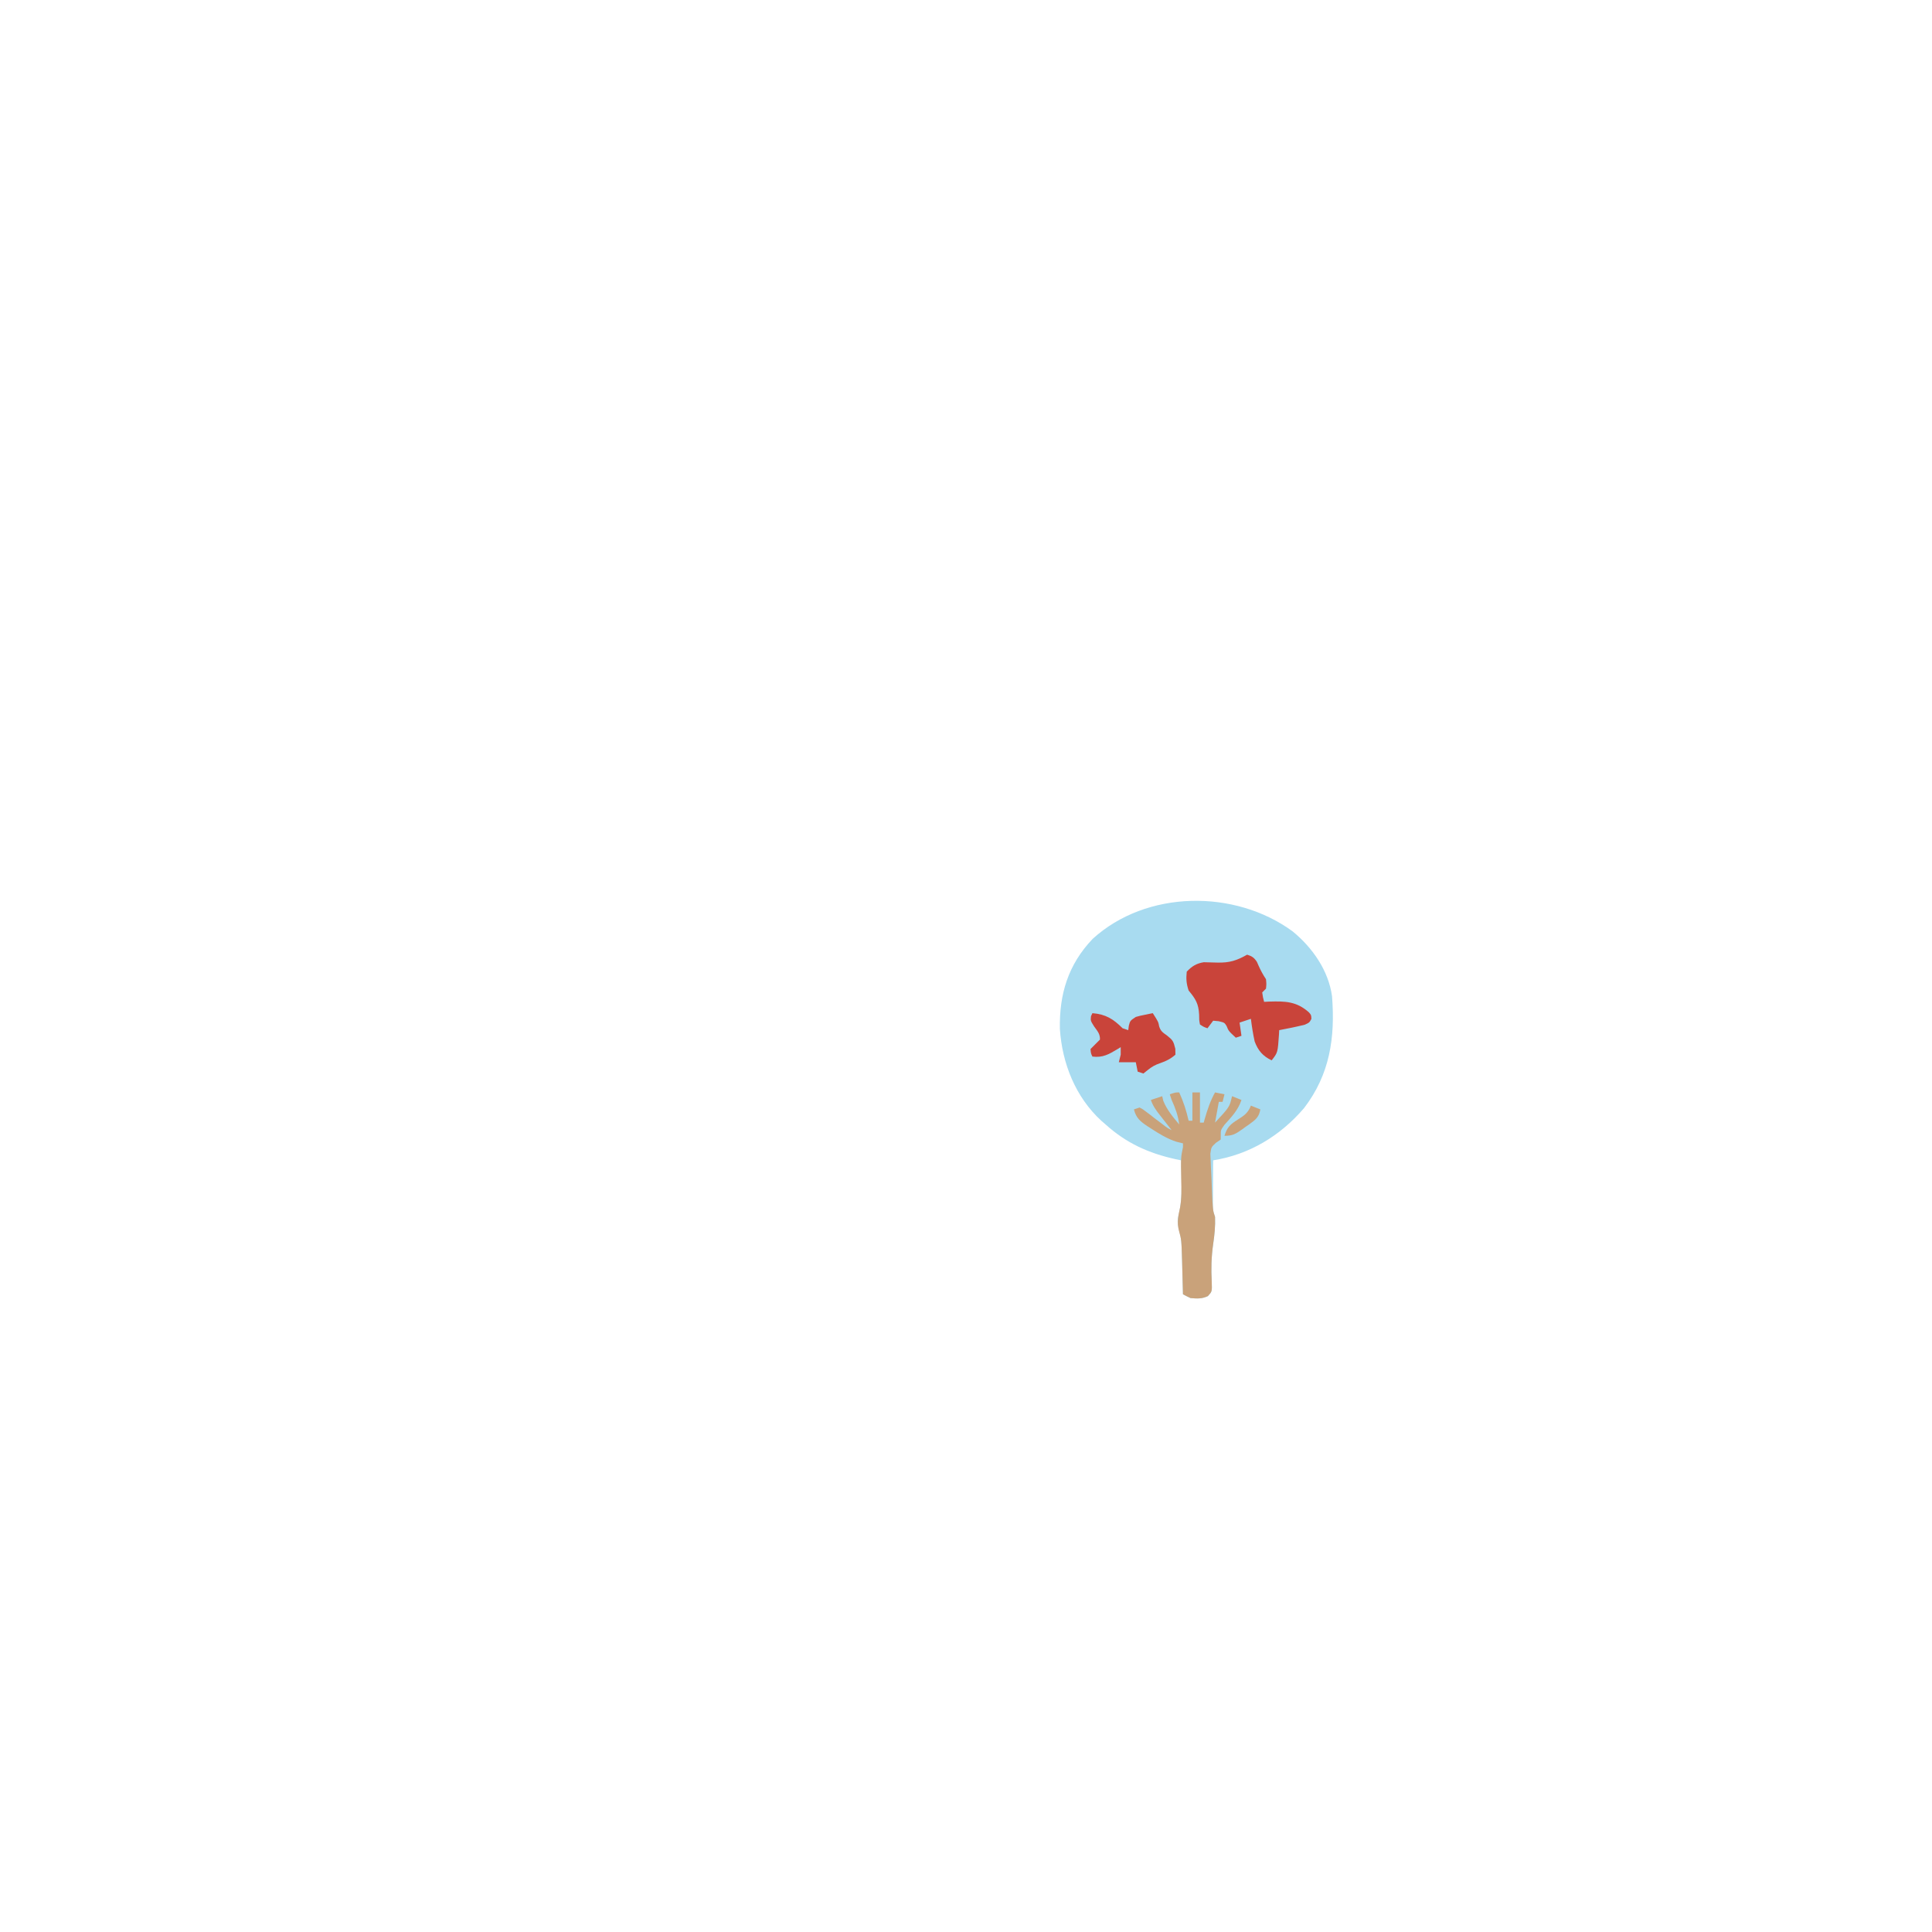
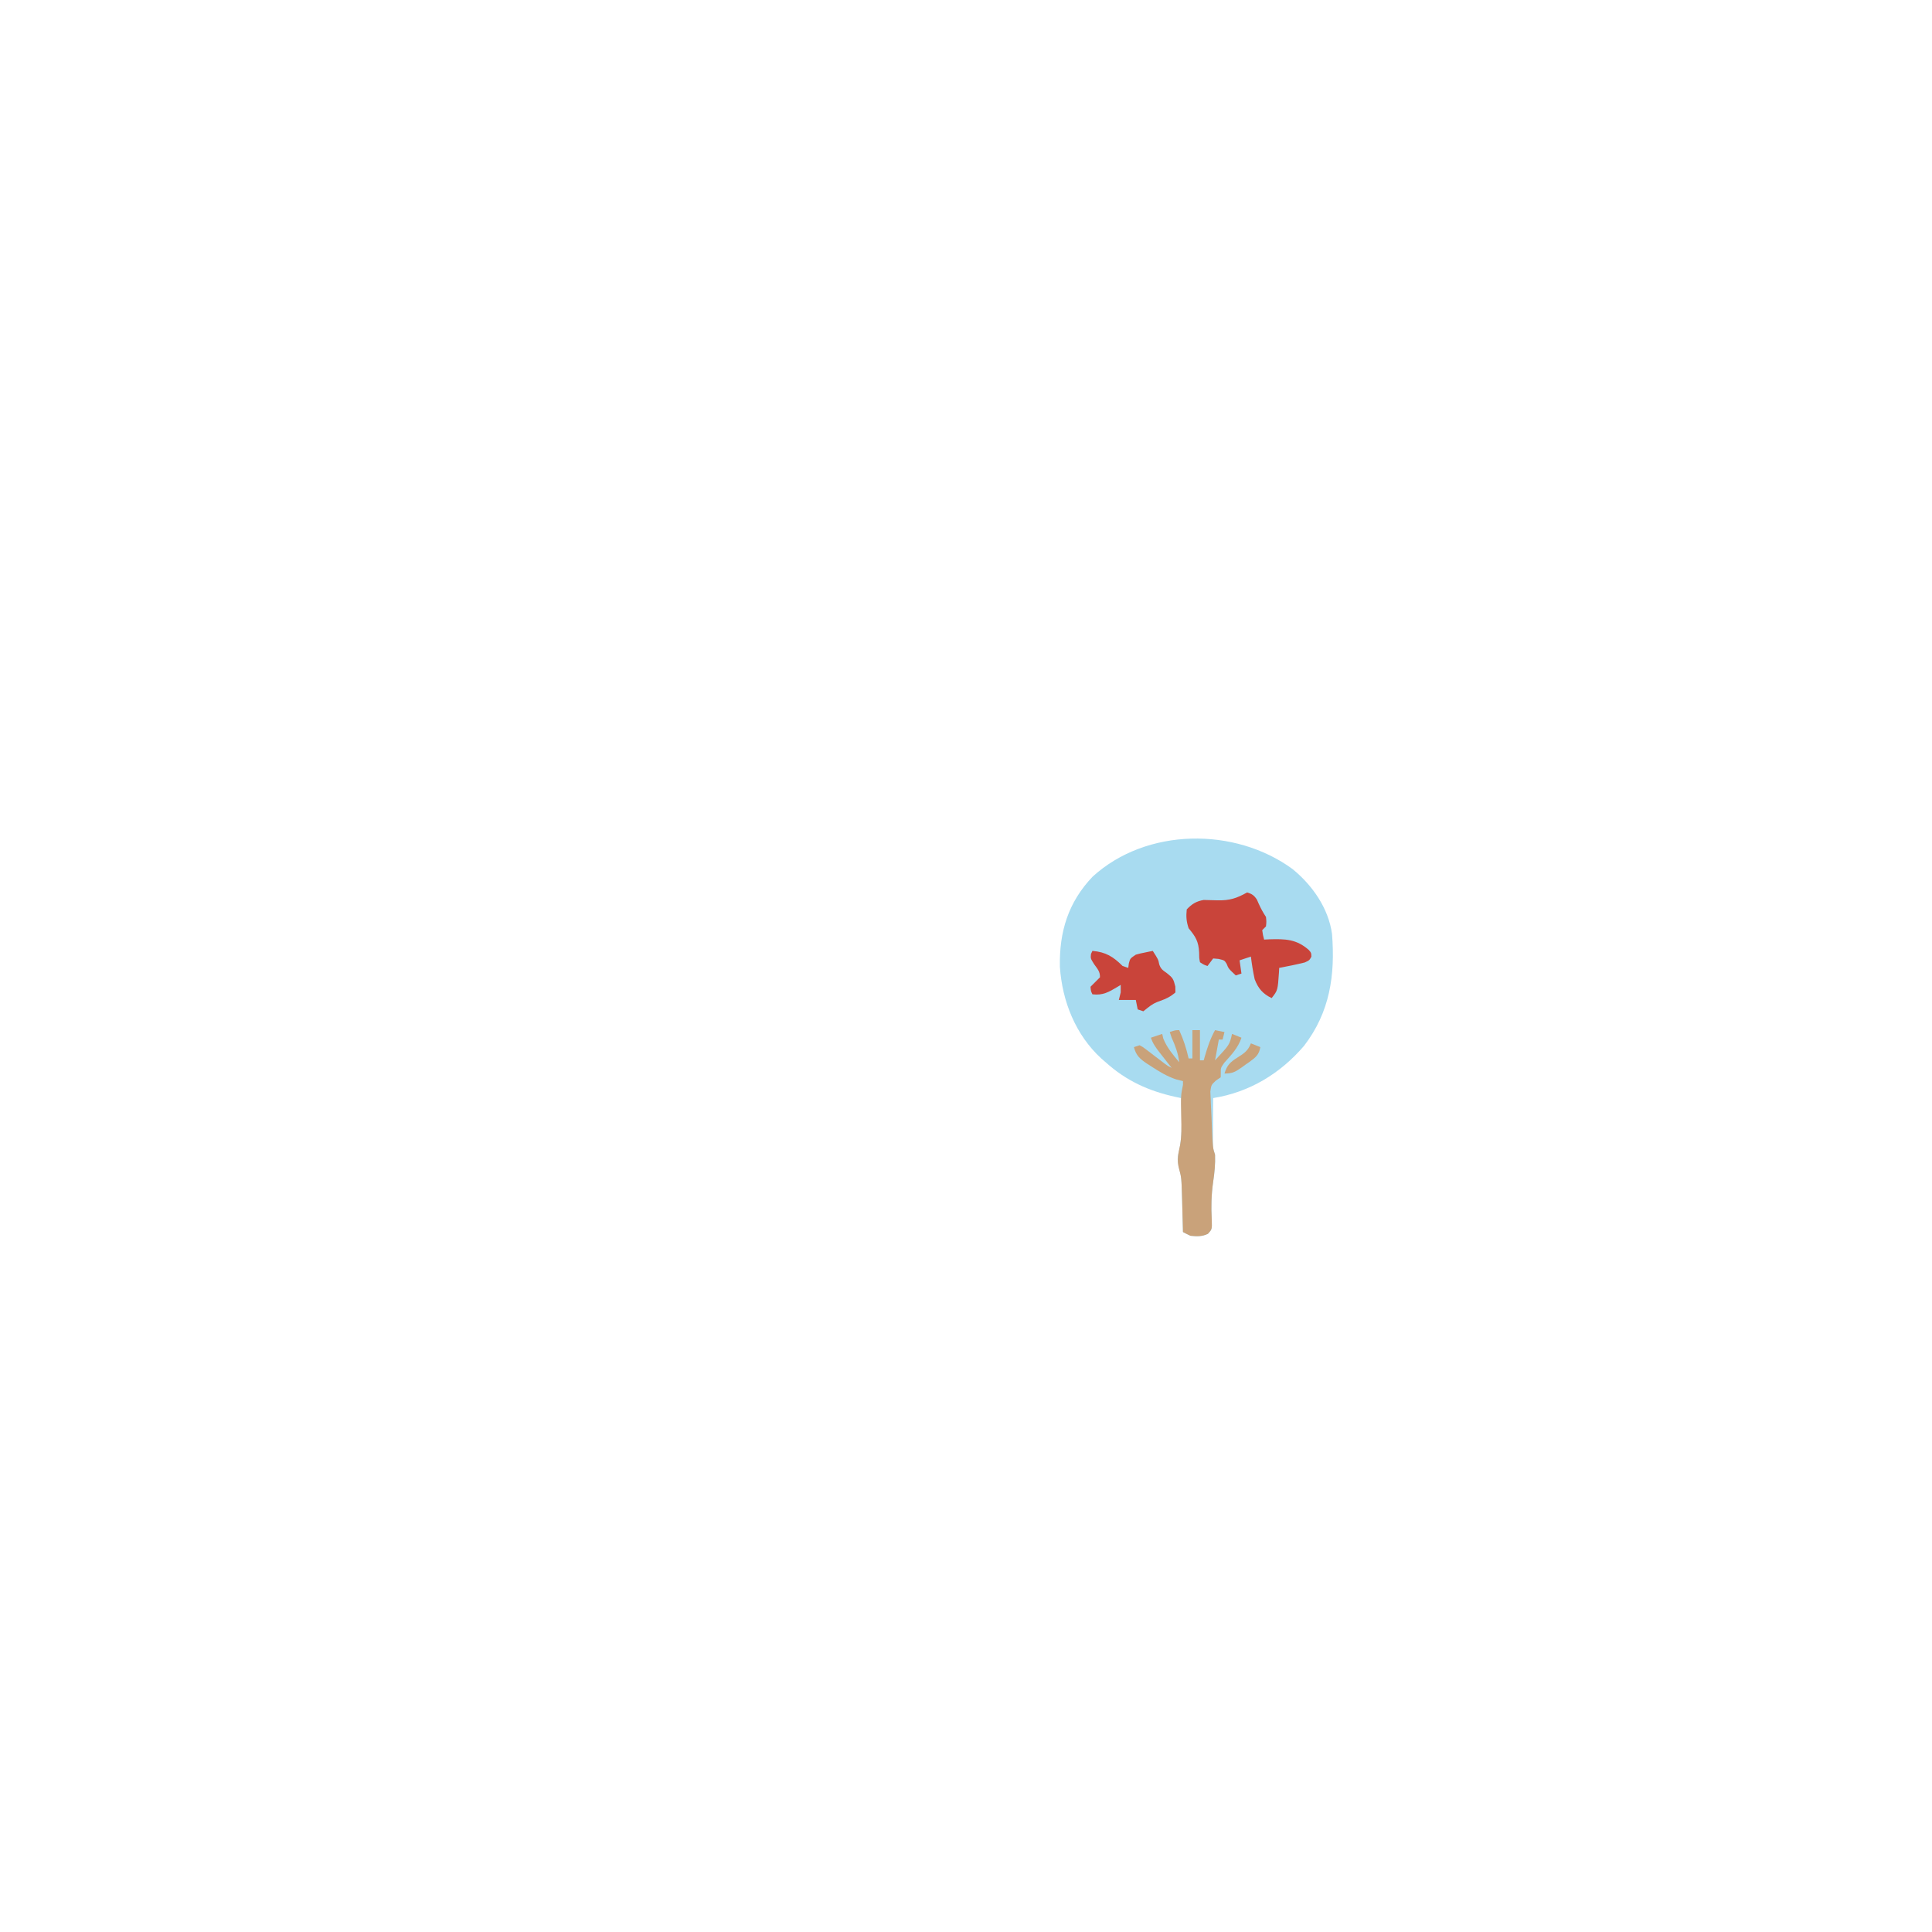
<svg xmlns="http://www.w3.org/2000/svg" viewBox="0 0 1024 1024" width="1024" height="1024">
-   <path fill="#A8DBF0" d="M 685.12 493.65 C 695.6 502.21 704.12 514.37 706 528 C 707.73 549.94 704.88 569.42 691.18 587.31 C 678.62 601.99 662.21 611.96 643 615 C 642.98 619.44 642.96 623.88 642.93 628.31 C 642.93 628.95 642.93 628.95 642.91 632.14 C 642.91 632.74 642.91 632.74 642.9 635.8 C 642.89 636.36 642.89 636.36 642.88 639.18 C 643 642 643 642 644 645 C 644.2 649.91 643.73 654.52 643 659.38 C 642.03 666.13 641.87 672.69 642.25 679.5 C 642.42 684.54 642.42 684.54 640.22 686.96 C 637.01 688.47 634.49 688.31 631 688 C 629.64 687.38 628.3 686.72 627 686 C 627 685.59 627 685.59 626.93 683.48 C 626.87 680.36 626.77 677.23 626.68 674.11 C 626.62 672.1 626.58 670.1 626.53 668.1 C 626.21 657.15 626.21 657.15 624.9 651.85 C 624.07 648.27 623.88 646.73 624.88 643.31 C 626.95 634.1 626.16 624.39 626 615 C 625 614.79 624.01 614.59 623 614.37 C 608.78 611.23 596.93 605.87 586 596 C 585.25 595.35 584.49 594.69 583.71 594.02 C 570.06 581.48 562.97 563.66 561.76 545.38 C 561.4 526.93 566.12 511.28 579.11 497.64 C 607.62 471.64 654.53 471.23 685.12 493.65Z" />
-   <path fill="#C9A27A" d="M 625 579 C 627.27 583.96 628.79 588.68 630 594 C 630.66 594 631.32 594 632 594 C 632 589.05 632 584.1 632 579 C 633.32 579 634.64 579 636 579 C 636 584.28 636 589.56 636 595 C 636.66 595 637.32 595 638 595 C 638.18 594.35 638.36 593.7 638.55 593.02 C 639.97 588.07 641.49 583.53 644 579 C 644.83 579.16 644.83 579.16 649 580 C 648.67 581.32 648.34 582.64 648 584 C 647.34 584 646.68 584 646 584 C 645.34 587.63 644.68 591.26 644 595 C 651.71 586.71 651.71 586.71 653 581 C 653.83 581.33 653.83 581.33 658 583 C 656.19 588.48 652.68 592.03 648.9 596.28 C 647 599 647 599 647.04 601.59 C 647.03 602.39 647.01 603.18 647 604 C 646.18 604.55 645.36 605.1 644.52 605.67 C 642 608 642 608 641.51 611.53 C 641.54 612.93 641.61 614.33 641.7 615.72 C 641.72 616.46 641.75 617.21 641.78 617.97 C 641.87 620.34 642 622.7 642.12 625.06 C 642.19 626.66 642.25 628.25 642.31 629.85 C 642.79 641.38 642.79 641.38 644 645 C 644.19 649.91 643.72 654.52 643 659.38 C 642.04 666.13 641.86 672.69 642.25 679.5 C 642.42 684.54 642.42 684.54 640.21 686.96 C 637.01 688.46 634.49 688.31 631 688 C 629.65 687.38 628.31 686.72 627 686 C 626.98 685.17 626.96 684.34 626.94 683.48 C 626.86 680.35 626.77 677.23 626.68 674.1 C 626.63 672.1 626.58 670.1 626.53 668.1 C 626.2 657.16 626.2 657.16 624.84 652.25 C 623.68 647.82 624.52 644.28 625.48 639.87 C 626.36 634.99 626.17 630.13 626.06 625.19 C 625.86 613.5 625.86 613.5 627 608 C 627 607.34 627 606.68 627 606 C 625.82 605.71 624.65 605.42 623.44 605.12 C 618.51 603.49 614.38 600.95 610.06 598.12 C 609.4 597.7 608.74 597.28 608.05 596.84 C 604.32 594.33 602.17 592.56 601 588 C 601.99 587.67 602.98 587.34 604 587 C 605.69 587.88 605.69 587.88 607.5 589.27 C 608.16 589.77 608.82 590.26 609.5 590.77 C 610.18 591.3 610.86 591.83 611.56 592.38 C 612.92 593.4 614.27 594.43 615.63 595.46 C 615.93 595.69 615.93 595.69 617.44 596.86 C 619 598 619 598 621 599 C 620.29 598.1 619.58 597.19 618.85 596.26 C 617.92 595.07 616.99 593.88 616.06 592.69 C 615.83 592.39 615.83 592.39 614.64 590.88 C 612.61 588.27 611.05 586.16 610 583 C 611.98 582.34 613.96 581.68 616 581 C 616.19 581.8 616.37 582.61 616.56 583.44 C 618.53 588.32 621.66 591.98 625 596 C 624.42 591.22 622.98 587.37 621 583 C 620.67 582.01 620.34 581.02 620 580 C 623 579 623 579 625 579Z" />
-   <path fill="#C9443A" d="M 661 506 C 663.6 506.8 664.71 507.56 666.2 509.84 C 666.5 510.53 666.81 511.22 667.12 511.94 C 668.29 514.52 669.41 516.62 671 519 C 671.25 521.56 671.25 521.56 671 524 C 670.34 524.66 669.68 525.32 669 526 C 669.38 528.62 669.38 528.62 670 531 C 670.92 530.95 671.84 530.91 672.78 530.86 C 681.19 530.61 687.17 530.73 693.7 536.51 C 695 538 695 538 695.06 540.06 C 694 542 694 542 691.56 543.12 C 687.07 544.23 682.55 545.15 678 546 C 677.96 546.74 677.93 547.47 677.89 548.23 C 677.23 557.92 677.23 557.92 674 562 C 669.29 559.77 666.81 556.81 665 552 C 664.12 548.02 663.5 544.04 663 540 C 661.02 540.66 659.04 541.32 657 542 C 657.33 544.31 657.66 546.62 658 549 C 657.5 549.16 657.5 549.16 655 550 C 651.17 546.43 651.17 546.43 650.12 543.81 C 649 542 649 542 645.88 541.25 C 644.93 541.17 643.98 541.09 643 541 C 642.01 542.32 641.02 543.64 640 545 C 638.03 544.32 638.03 544.32 636 543 C 635.57 540.64 635.57 540.64 635.56 537.81 C 635.26 531.95 633.71 529.46 630 525 C 628.79 521.38 628.6 518.8 629 515 C 631.77 512.08 634.08 510.67 638 510 C 640.42 510.03 642.83 510.1 645.25 510.19 C 651.65 510.34 655.48 509.13 661 506Z" />
-   <path fill="#C9443A" d="M 579 537 C 586.07 537.57 590.09 540.09 595 545 C 595.99 545.33 596.98 545.66 598 546 C 598.1 545.22 598.21 544.43 598.31 543.62 C 599 541 599 541 602 539 C 604.26 538.37 604.26 538.37 606.69 537.88 C 607.5 537.71 608.3 537.54 609.14 537.37 C 609.75 537.25 610.37 537.12 611 537 C 613.92 541.57 613.92 541.57 614.38 544 C 615.18 546.58 616.32 547.26 618.5 548.81 C 621.58 551.28 621.95 551.79 622.94 555.88 C 622.96 556.91 622.98 557.94 623 559 C 620.5 561.18 618.16 562.37 615.06 563.44 C 612.14 564.45 610.69 565.25 608.19 567.25 C 607.47 567.83 606.74 568.4 606 569 C 605.01 568.67 604.02 568.34 603 568 C 602.84 567.17 602.84 567.17 602 563 C 599.03 563 596.06 563 593 563 C 593.33 561.68 593.66 560.36 594 559 C 594 557.68 594 556.36 594 555 C 593.42 555.36 592.84 555.72 592.24 556.09 C 587.69 558.8 584.47 560.7 579 560 C 578.19 558.31 578.19 558.31 578 556 C 579.67 554.33 581.33 552.67 583 551 C 583.1 547.91 581.67 546.54 579.88 544 C 578 541 578 541 578.25 538.62 C 578.37 538.36 578.37 538.36 579 537Z" />
-   <path fill="#C9A27A" d="M 663 586 C 663.83 586.33 663.83 586.33 668 588 C 667.31 592.1 665.49 593.49 662.13 595.91 C 661.49 596.35 660.85 596.79 660.19 597.25 C 659.56 597.71 658.93 598.17 658.28 598.64 C 654.84 601.07 653.31 602 649 602 C 650.35 597.52 652.07 595.9 656 593.44 C 659.45 591.27 661.52 589.86 663 586Z" />
+   <path fill="#A8DBF0" d="M 685.12 460.65 C 695.6 469.21 704.12 481.37 706 495 C 707.73 516.94 704.88 536.42 691.18 554.31 C 678.62 568.99 662.21 578.96 643 582 C 642.98 586.44 642.96 590.88 642.93 595.31 C 642.93 595.95 642.93 595.95 642.91 599.14 C 642.91 599.74 642.91 599.74 642.9 602.8 C 642.89 603.36 642.89 603.36 642.88 606.18 C 643 609 643 609 644 612 C 644.2 616.91 643.73 621.52 643 626.38 C 642.03 633.13 641.87 639.69 642.25 646.5 C 642.42 651.54 642.42 651.54 640.22 653.96 C 637.01 655.47 634.49 655.31 631 655 C 629.64 654.38 628.3 653.72 627 653 C 627 652.59 627 652.59 626.93 650.48 C 626.87 647.36 626.77 644.23 626.68 641.11 C 626.62 639.1 626.58 637.1 626.53 635.1 C 626.21 624.15 626.21 624.15 624.9 618.85 C 624.07 615.27 623.88 613.73 624.88 610.31 C 626.95 601.1 626.16 591.39 626 582 C 625 581.79 624.01 581.59 623 581.37 C 608.78 578.23 596.93 572.87 586 563 C 585.25 562.35 584.49 561.69 583.71 561.02 C 570.06 548.48 562.97 530.66 561.76 512.38 C 561.4 493.93 566.12 478.28 579.11 464.64 C 607.62 438.64 654.53 438.23 685.12 460.65Z" />
+   <path fill="#C9A27A" d="M 625 546 C 627.27 550.96 628.79 555.68 630 561 C 630.66 561 631.32 561 632 561 C 632 556.05 632 551.1 632 546 C 633.32 546 634.64 546 636 546 C 636 551.28 636 556.56 636 562 C 636.66 562 637.32 562 638 562 C 638.18 561.35 638.36 560.7 638.55 560.02 C 639.97 555.07 641.49 550.53 644 546 C 644.83 546.16 644.83 546.16 649 547 C 648.67 548.32 648.34 549.64 648 551 C 647.34 551 646.68 551 646 551 C 645.34 554.63 644.68 558.26 644 562 C 651.71 553.71 651.71 553.71 653 548 C 653.83 548.33 653.83 548.33 658 550 C 656.19 555.48 652.68 559.03 648.9 563.28 C 647 566 647 566 647.04 568.59 C 647.03 569.39 647.01 570.18 647 571 C 646.18 571.55 645.36 572.1 644.52 572.67 C 642 575 642 575 641.51 578.53 C 641.54 579.93 641.61 581.33 641.7 582.72 C 641.72 583.46 641.75 584.21 641.78 584.97 C 641.87 587.34 642 589.7 642.12 592.06 C 642.19 593.66 642.25 595.25 642.31 596.85 C 642.79 608.38 642.79 608.38 644 612 C 644.19 616.91 643.72 621.52 643 626.38 C 642.04 633.13 641.86 639.69 642.25 646.5 C 642.42 651.54 642.42 651.54 640.21 653.96 C 637.01 655.46 634.49 655.31 631 655 C 629.65 654.38 628.31 653.72 627 653 C 626.98 652.17 626.96 651.34 626.94 650.48 C 626.86 647.35 626.77 644.23 626.68 641.1 C 626.63 639.1 626.58 637.1 626.53 635.1 C 626.2 624.16 626.2 624.16 624.84 619.25 C 623.68 614.82 624.52 611.28 625.48 606.87 C 626.36 601.99 626.17 597.13 626.06 592.19 C 625.86 580.5 625.86 580.5 627 575 C 627 574.34 627 573.68 627 573 C 625.82 572.71 624.65 572.42 623.44 572.12 C 618.51 570.49 614.38 567.95 610.06 565.12 C 609.4 564.7 608.74 564.28 608.05 563.84 C 604.32 561.33 602.17 559.56 601 555 C 601.99 554.67 602.98 554.34 604 554 C 605.69 554.88 605.69 554.88 607.5 556.27 C 608.16 556.77 608.82 557.26 609.5 557.77 C 610.18 558.3 610.86 558.83 611.56 559.38 C 612.92 560.4 614.27 561.43 615.63 562.46 C 615.93 562.69 615.93 562.69 617.44 563.86 C 619 565 619 565 621 566 C 620.29 565.1 619.58 564.19 618.85 563.26 C 617.92 562.07 616.99 560.88 616.06 559.69 C 615.83 559.39 615.83 559.39 614.64 557.88 C 612.61 555.27 611.05 553.16 610 550 C 611.98 549.34 613.96 548.68 616 548 C 616.19 548.8 616.37 549.61 616.56 550.44 C 618.53 555.32 621.66 558.98 625 563 C 624.42 558.22 622.98 554.37 621 550 C 620.67 549.01 620.34 548.02 620 547 C 623 546 623 546 625 546Z" />
+   <path fill="#C9443A" d="M 661 473 C 663.6 473.8 664.71 474.56 666.2 476.84 C 666.5 477.53 666.81 478.22 667.12 478.94 C 668.29 481.52 669.41 483.62 671 486 C 671.25 488.56 671.25 488.56 671 491 C 670.34 491.66 669.68 492.32 669 493 C 669.38 495.62 669.38 495.62 670 498 C 670.92 497.95 671.84 497.91 672.78 497.86 C 681.19 497.61 687.17 497.73 693.7 503.51 C 695 505 695 505 695.06 507.06 C 694 509 694 509 691.56 510.12 C 687.07 511.23 682.55 512.15 678 513 C 677.96 513.74 677.93 514.47 677.89 515.23 C 677.23 524.92 677.23 524.92 674 529 C 669.29 526.77 666.81 523.81 665 519 C 664.12 515.02 663.5 511.04 663 507 C 661.02 507.66 659.04 508.32 657 509 C 657.33 511.31 657.66 513.62 658 516 C 657.5 516.16 657.5 516.16 655 517 C 651.17 513.43 651.17 513.43 650.12 510.81 C 649 509 649 509 645.88 508.25 C 644.93 508.17 643.98 508.08 643 508 C 642.01 509.32 641.02 510.64 640 512 C 638.03 511.32 638.03 511.32 636 510 C 635.57 507.64 635.57 507.64 635.56 504.81 C 635.26 498.95 633.71 496.46 630 492 C 628.79 488.38 628.6 485.8 629 482 C 631.77 479.08 634.08 477.67 638 477 C 640.42 477.03 642.83 477.1 645.25 477.19 C 651.65 477.34 655.48 476.13 661 473Z" />
+   <path fill="#C9443A" d="M 579 504 C 586.07 504.57 590.09 507.09 595 512 C 595.99 512.33 596.98 512.66 598 513 C 598.1 512.22 598.21 511.43 598.31 510.62 C 599 508 599 508 602 506 C 604.26 505.37 604.26 505.37 606.69 504.88 C 607.5 504.71 608.3 504.54 609.14 504.37 C 609.75 504.25 610.37 504.12 611 504 C 613.92 508.57 613.92 508.57 614.38 511 C 615.18 513.58 616.32 514.26 618.5 515.81 C 621.58 518.28 621.95 518.79 622.94 522.88 C 622.96 523.91 622.98 524.94 623 526 C 620.5 528.18 618.16 529.37 615.06 530.44 C 612.14 531.45 610.69 532.25 608.19 534.25 C 607.47 534.83 606.74 535.4 606 536 C 605.01 535.67 604.02 535.34 603 535 C 602.84 534.17 602.84 534.17 602 530 C 599.03 530 596.06 530 593 530 C 593.33 528.68 593.66 527.36 594 526 C 594 524.68 594 523.36 594 522 C 593.42 522.36 592.84 522.72 592.24 523.09 C 587.69 525.8 584.47 527.7 579 527 C 578.19 525.31 578.19 525.31 578 523 C 579.67 521.33 581.33 519.67 583 518 C 583.1 514.91 581.67 513.54 579.88 511 C 578 508 578 508 578.25 505.62 C 578.37 505.36 578.37 505.36 579 504Z" />
+   <path fill="#C9A27A" d="M 663 553 C 663.83 553.33 663.83 553.33 668 555 C 667.31 559.1 665.49 560.49 662.13 562.91 C 661.49 563.35 660.85 563.79 660.19 564.25 C 659.56 564.71 658.93 565.17 658.28 565.64 C 654.84 568.07 653.31 569 649 569 C 650.35 564.52 652.07 562.9 656 560.44 C 659.45 558.27 661.52 556.86 663 553Z" />
</svg>
